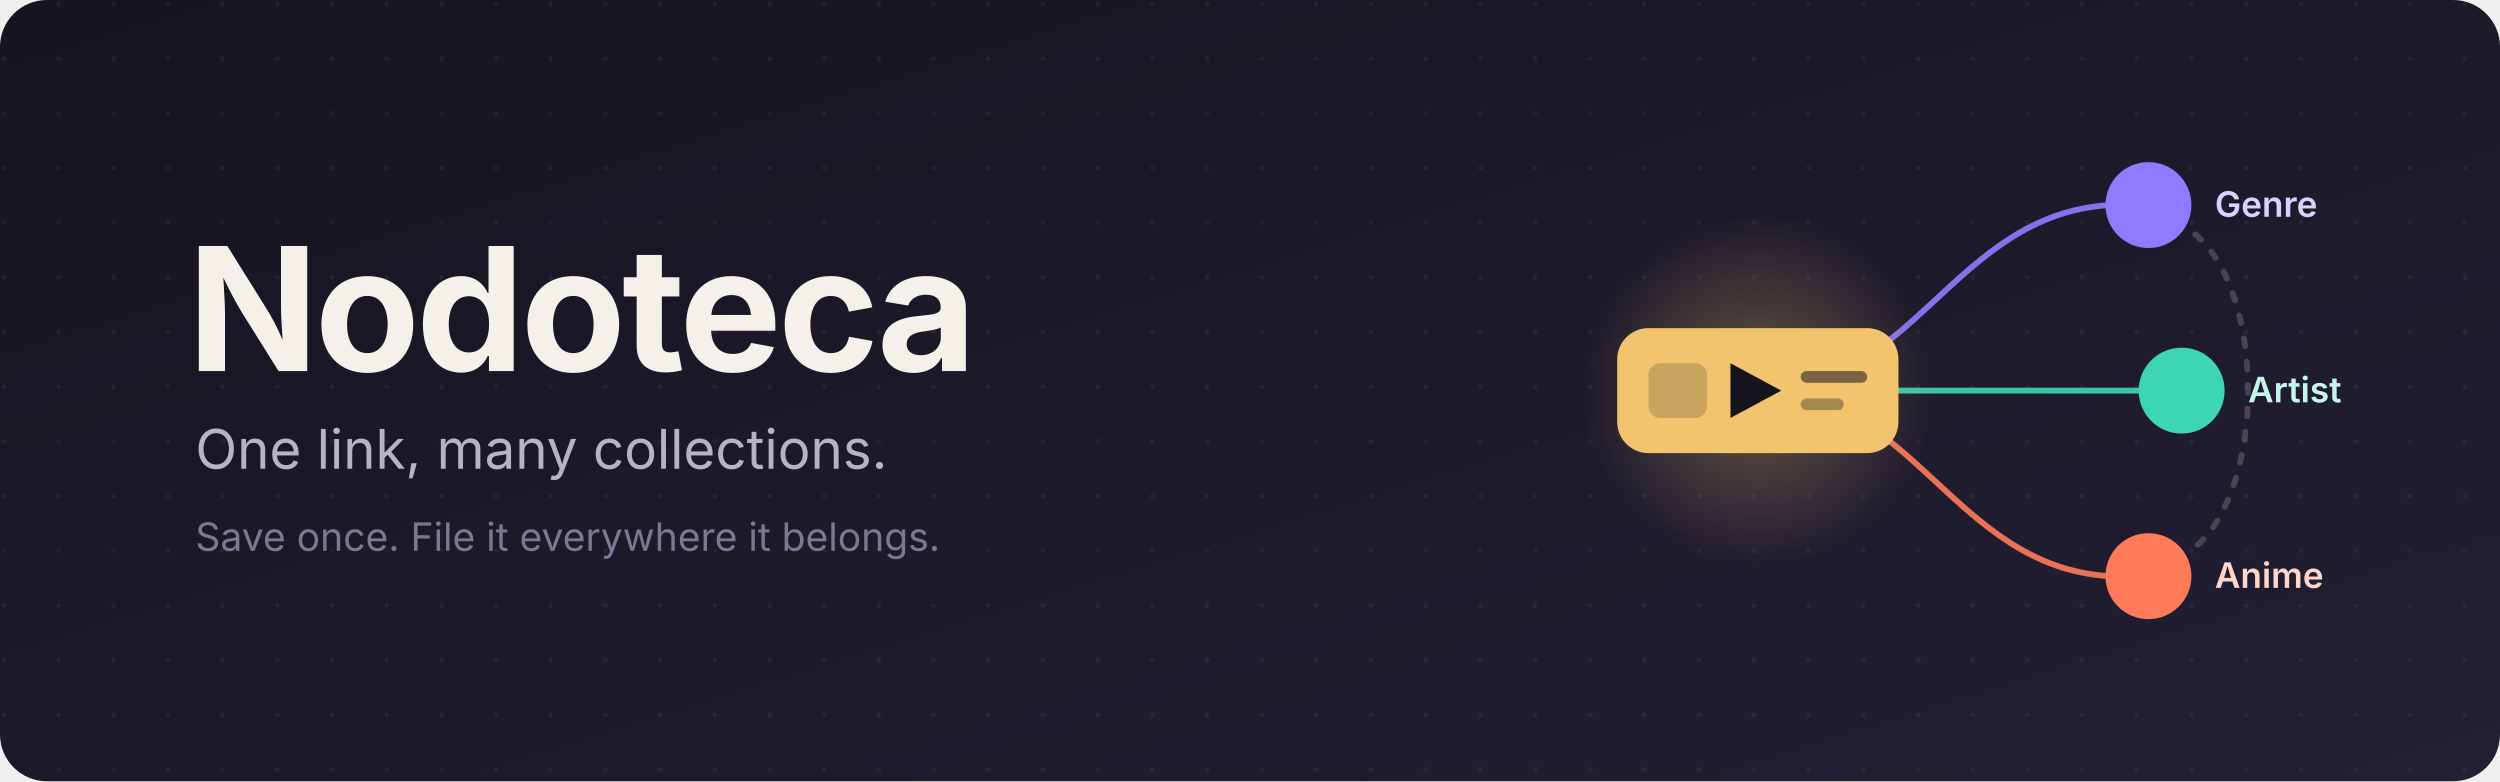
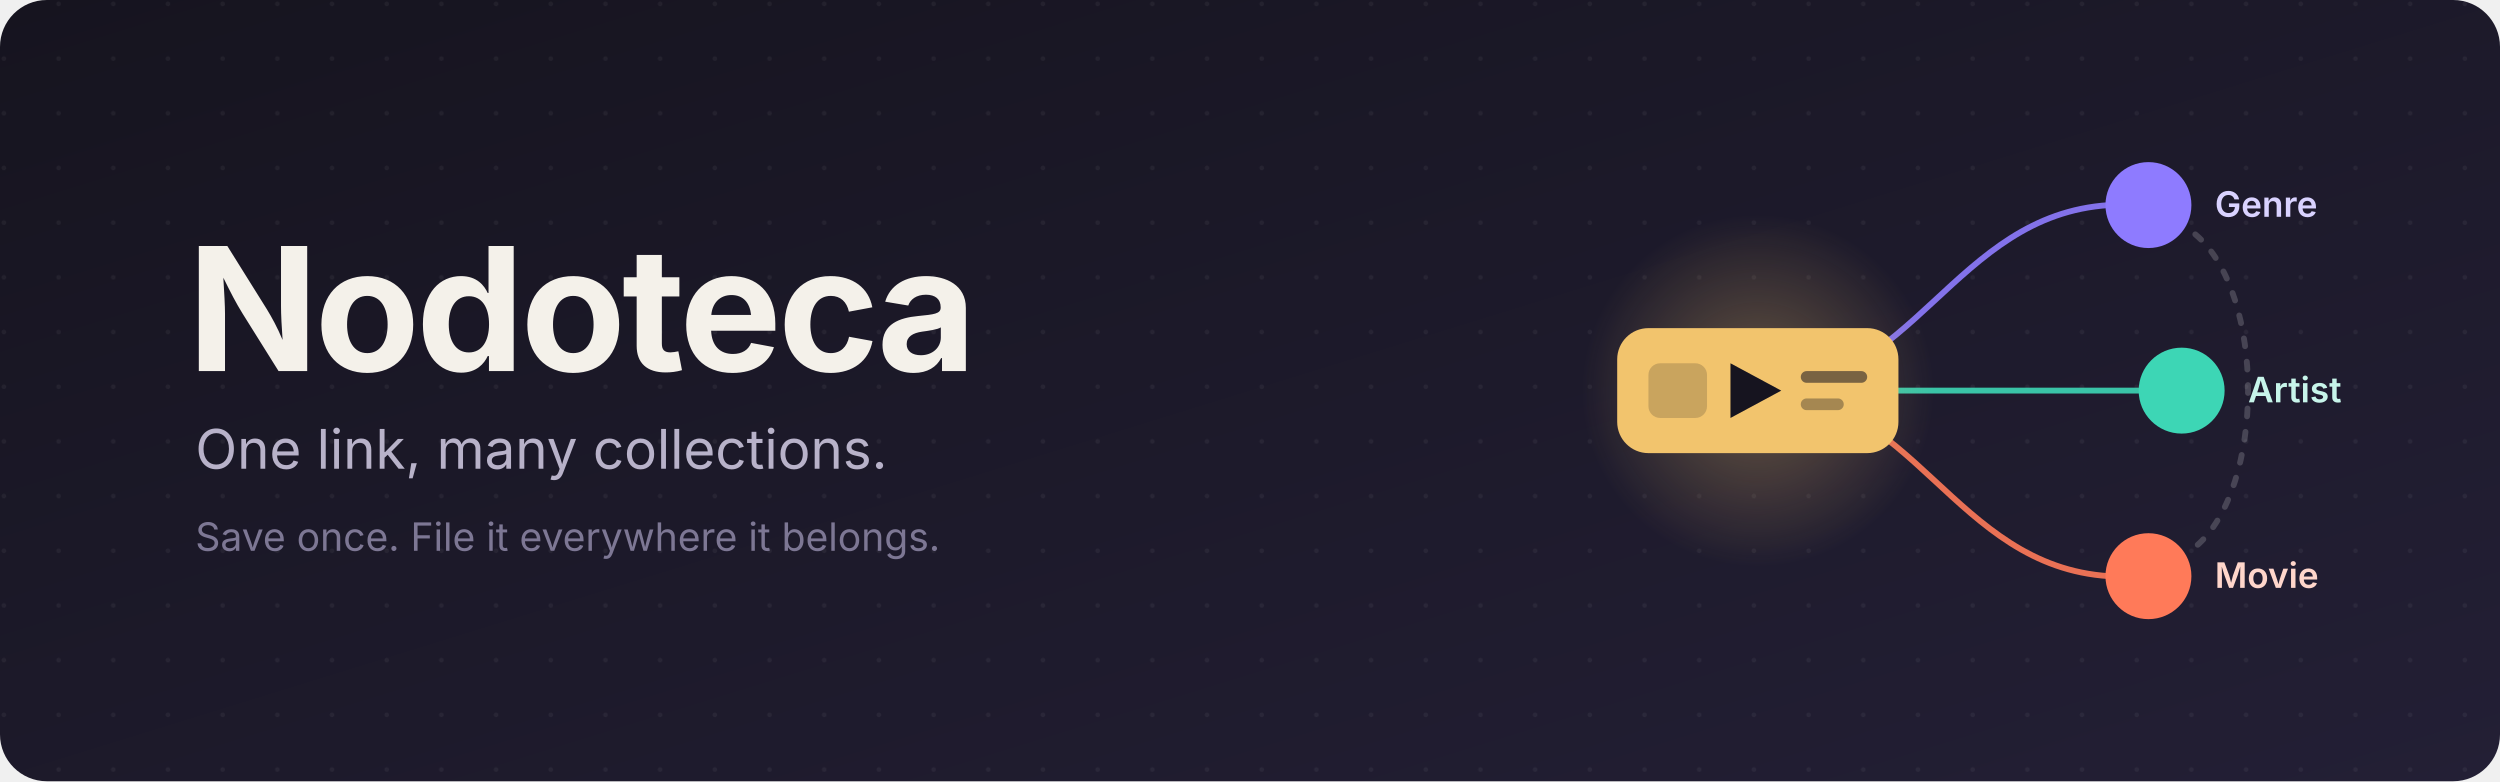
<svg xmlns="http://www.w3.org/2000/svg" viewBox="0 0 1280 400" role="img" aria-labelledby="t d">
  <defs>
    <linearGradient id="bg" x1="0" y1="0" x2="1" y2="1">
      <stop offset="0" stop-color="#16141F" />
      <stop offset="1" stop-color="#231F35" />
    </linearGradient>
    <radialGradient id="glow" cx="0.5" cy="0.5" r="0.5">
      <stop offset="0" stop-color="#F2C46D" stop-opacity="0.35" />
      <stop offset="1" stop-color="#F2C46D" stop-opacity="0" />
    </radialGradient>
    <pattern id="dots" width="28" height="28" patternUnits="userSpaceOnUse">
      <circle cx="2" cy="2" r="1.2" fill="#FFFFFF" fill-opacity="0.05" />
    </pattern>
  </defs>
  <rect width="1280" height="400" rx="24" fill="url(#bg)" />
  <rect width="1280" height="400" rx="24" fill="url(#dots)" />
  <g font-family="'Segoe UI', 'Inter', 'Helvetica Neue', Arial, sans-serif">
    <text x="96" y="190" font-size="88" font-weight="700" fill="#F4F1EA" letter-spacing="-2">Nodoteca</text>
    <text x="100" y="240" font-size="28" fill="#B8B2C9">One link, many collections.</text>
    <text x="100" y="282" font-size="20" fill="#7D7794">Save once. File it everywhere it belongs.</text>
  </g>
  <g stroke-width="3" stroke-linecap="round" fill="none">
    <path d="M900 200 C 980 200, 1000 110, 1080 105" stroke="#8E7BFF" stroke-opacity="0.9" />
    <path d="M900 200 L 1095 200" stroke="#3DD6B5" stroke-opacity="0.9" />
    <path d="M900 200 C 980 200, 1000 290, 1080 295" stroke="#FF7A59" stroke-opacity="0.9" />
    <path d="M1124 120 C 1160 150, 1160 250, 1124 280" stroke="#FFFFFF" stroke-opacity="0.18" stroke-dasharray="4 8" />
  </g>
  <circle cx="900" cy="200" r="90" fill="url(#glow)" />
  <g>
    <rect x="828" y="168" width="144" height="64" rx="16" fill="#F2C46D" />
    <polygon points="886,186 886,214 912,200" fill="#16141F" />
    <rect x="922" y="190" width="34" height="6" rx="3" fill="#16141F" fill-opacity="0.55" />
    <rect x="922" y="204" width="22" height="6" rx="3" fill="#16141F" fill-opacity="0.35" />
    <rect x="844" y="186" width="30" height="28" rx="6" fill="#16141F" fill-opacity="0.18" />
  </g>
  <g font-family="'Segoe UI', 'Inter', 'Helvetica Neue', Arial, sans-serif" font-size="18" font-weight="600">
    <circle cx="1100" cy="105" r="22" fill="#8E7BFF" />
    <text x="1134" y="111" fill="#D9D2FF">Genre</text>
    <circle cx="1117" cy="200" r="22" fill="#3DD6B5" />
    <text x="1151" y="206" fill="#C7F5EA">Artist</text>
    <circle cx="1100" cy="295" r="22" fill="#FF7A59" />
-     <text x="1134" y="301" fill="#FFD6CB">Anime</text>
+     <text x="1134" y="301" fill="#FFD6CB">Movie</text>
  </g>
</svg>
